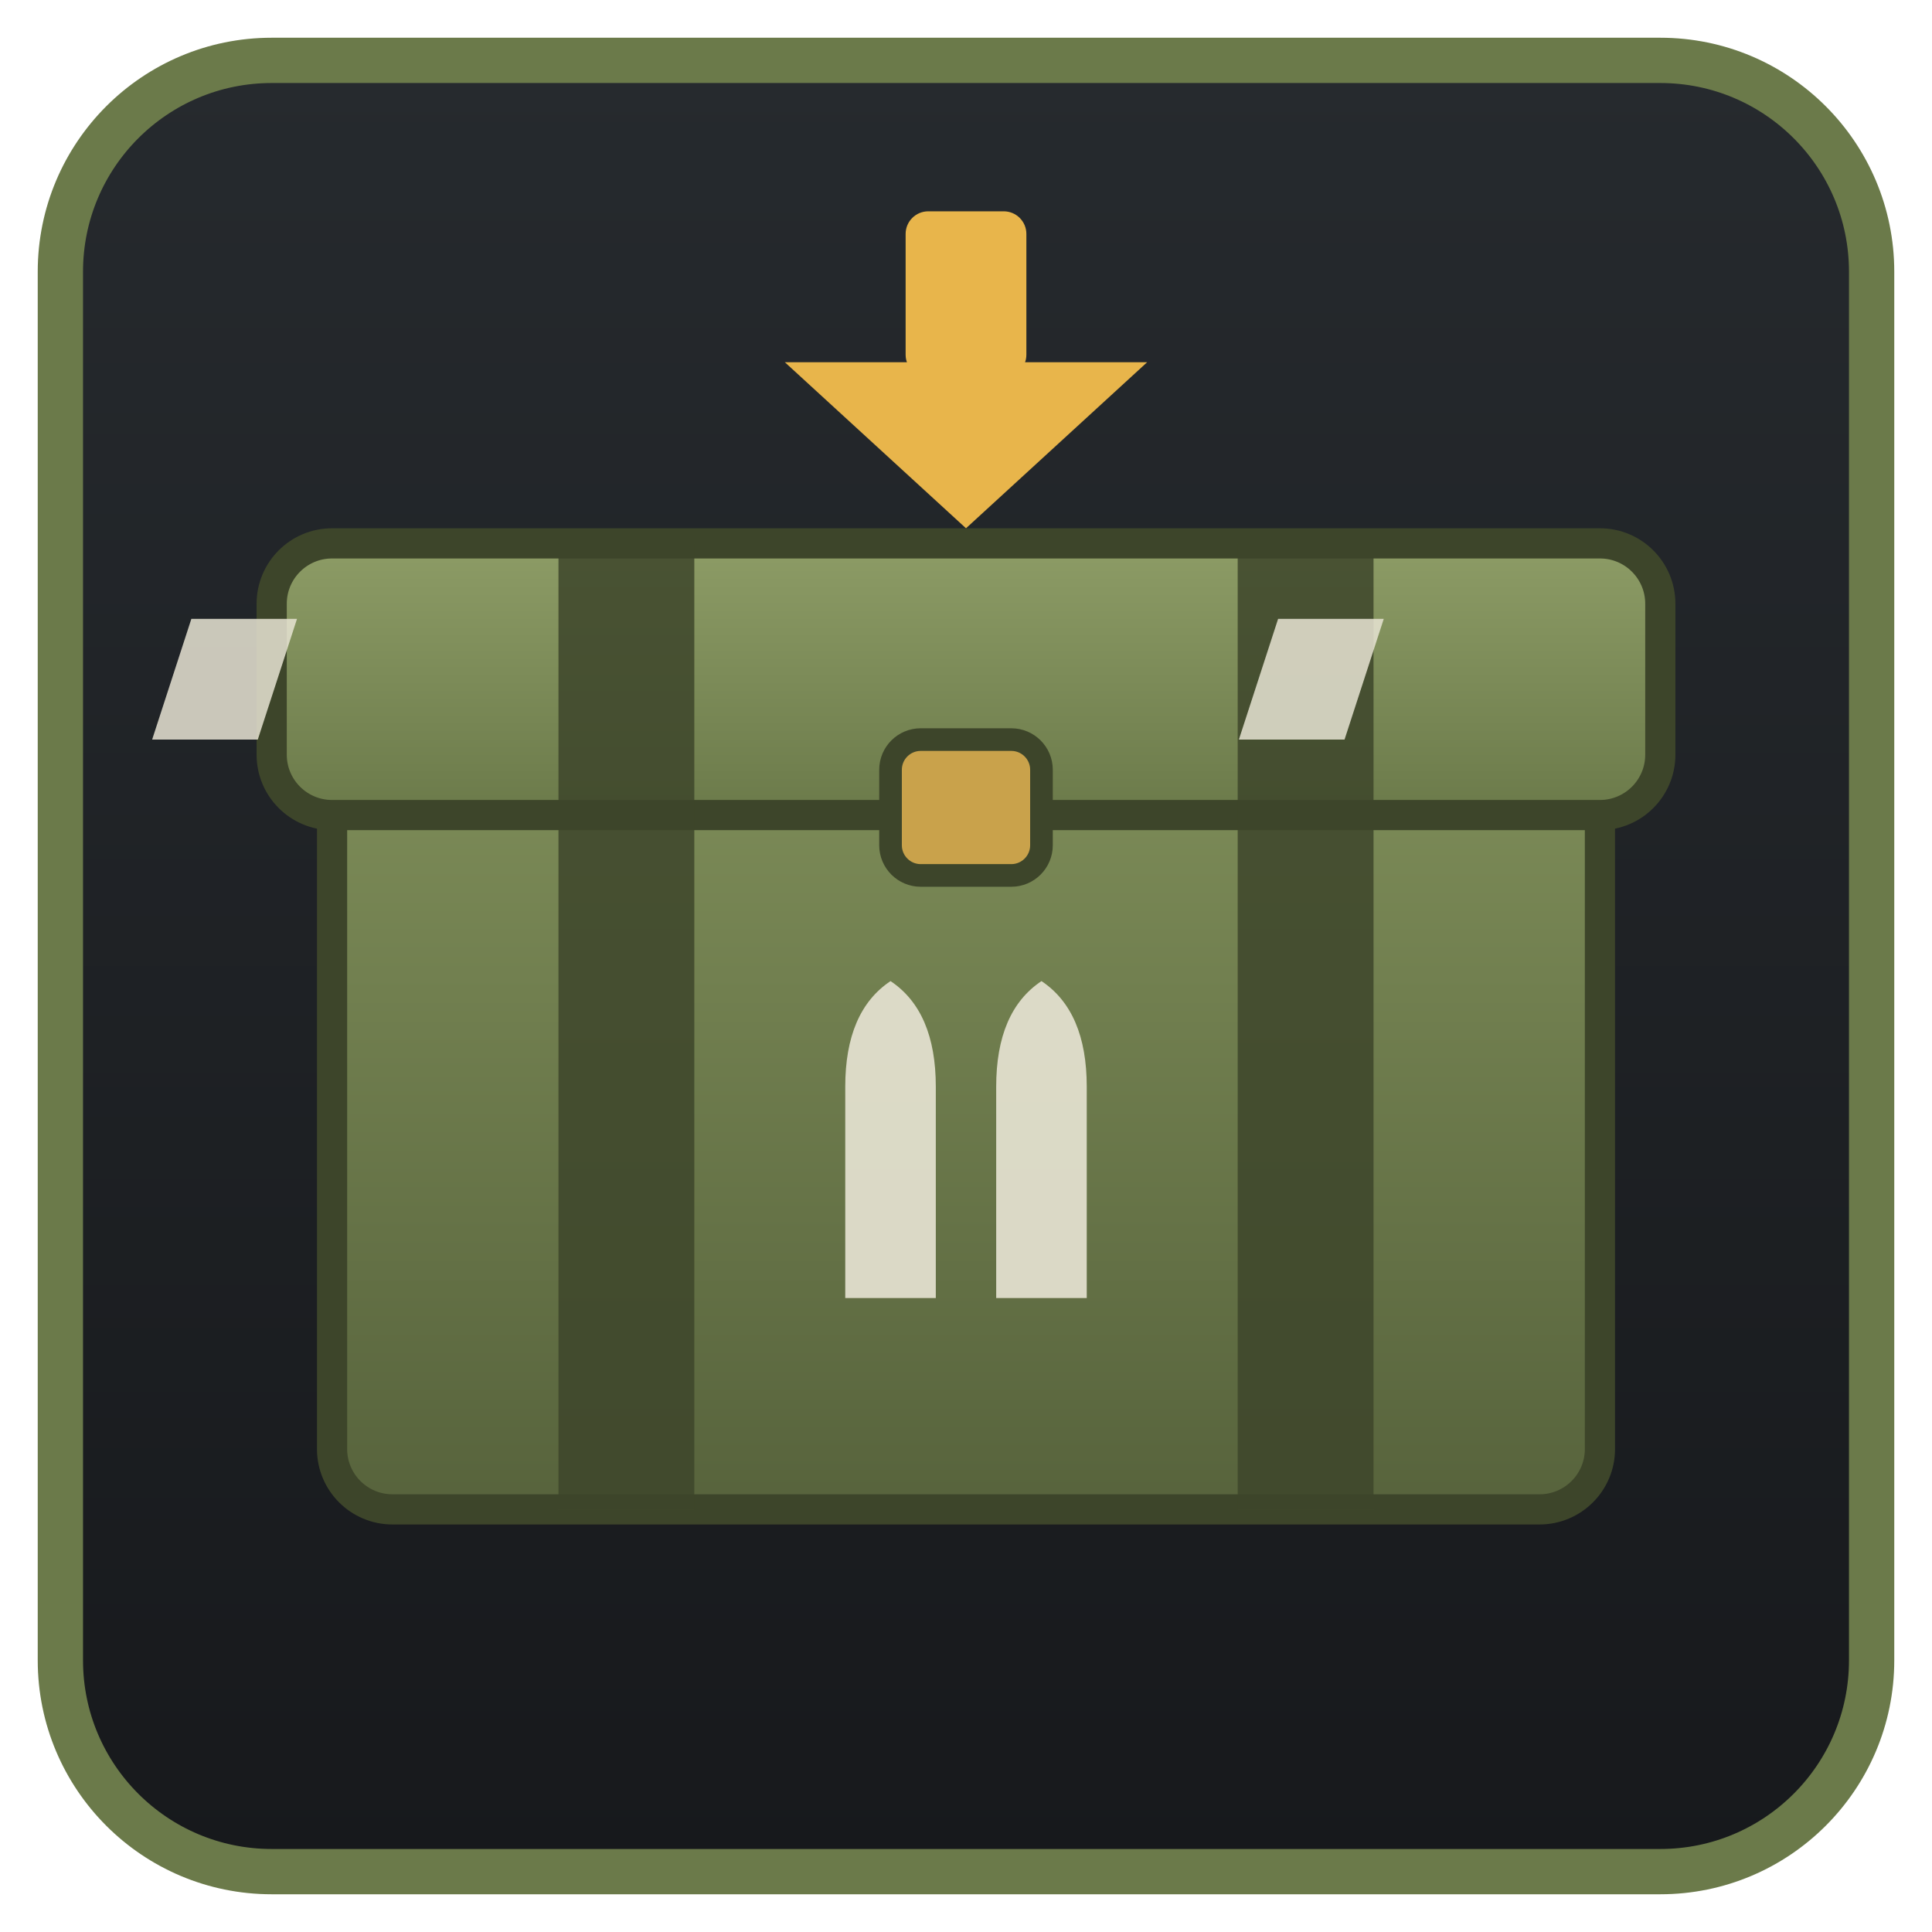
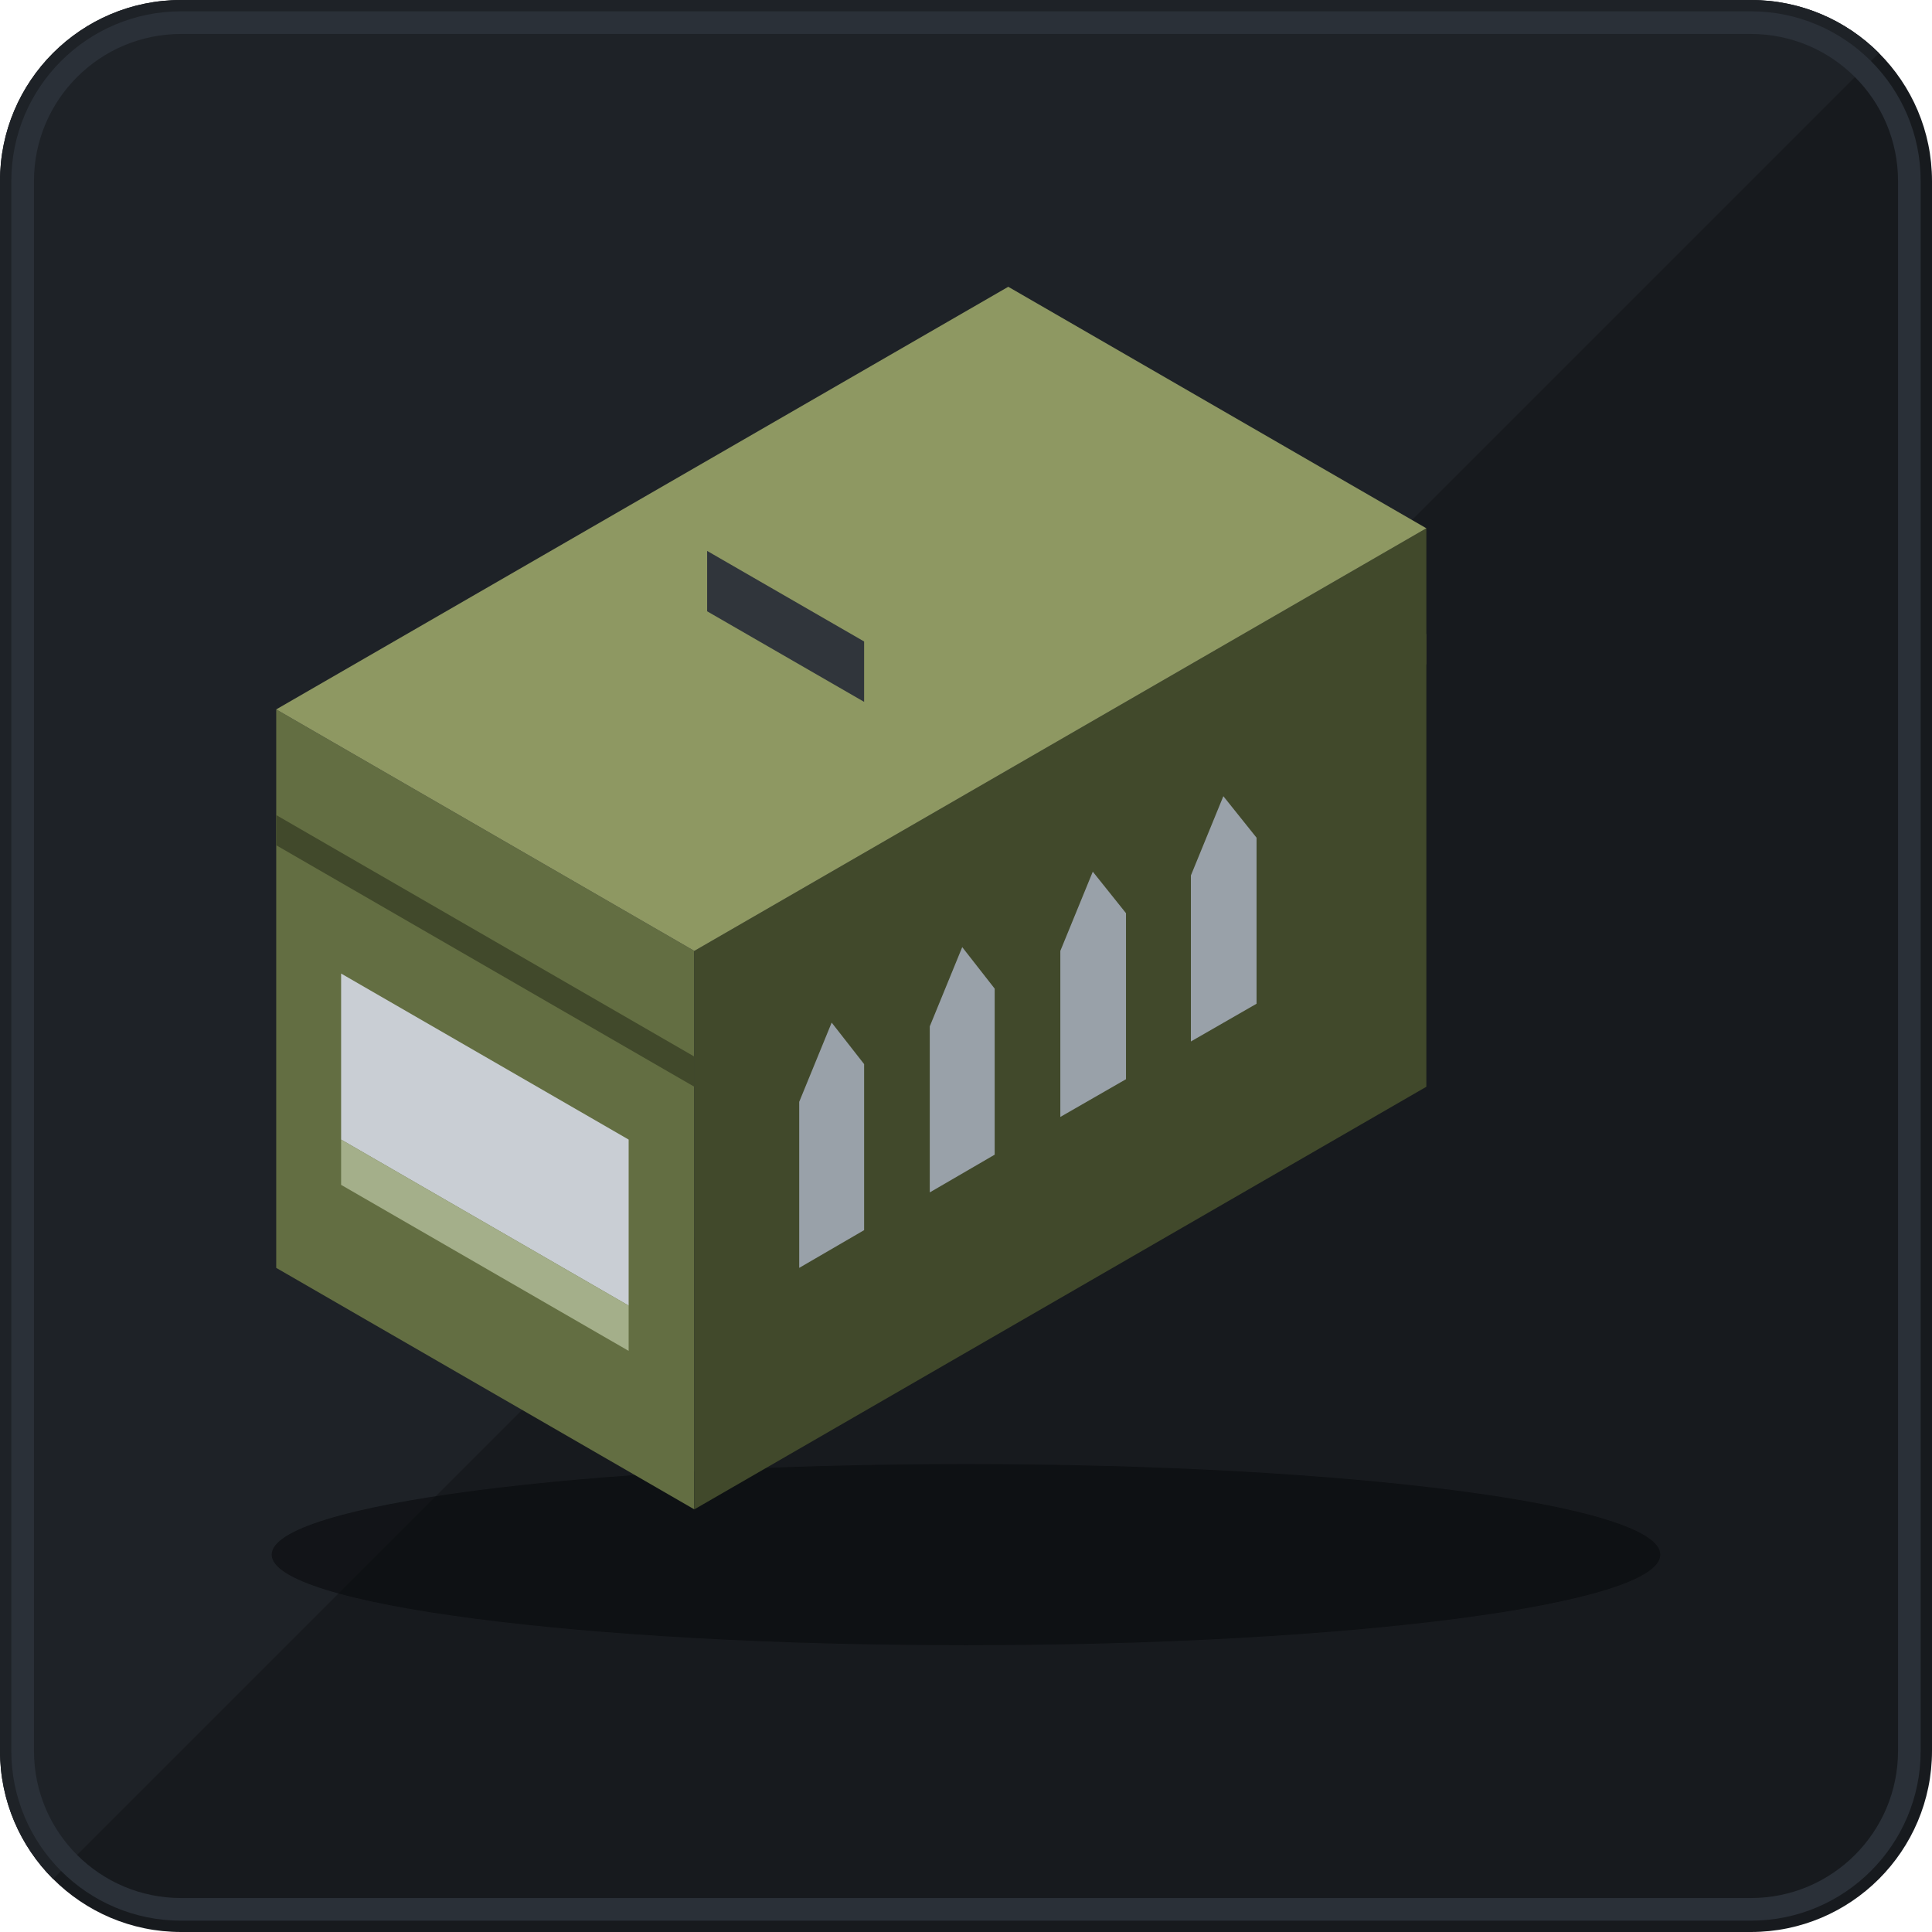
<svg xmlns="http://www.w3.org/2000/svg" viewBox="0 0 256 256">
-   <defs>
-     <linearGradient id="bg" x1="0" y1="0" x2="0" y2="1">
-       <stop offset="0" stop-color="#262a2e" />
-       <stop offset="1" stop-color="#17191c" />
-     </linearGradient>
-     <linearGradient id="crate" x1="0" y1="0" x2="0" y2="1">
-       <stop offset="0" stop-color="#7d8c58" />
-       <stop offset="1" stop-color="#57633c" />
-     </linearGradient>
-     <linearGradient id="lid" x1="0" y1="0" x2="0" y2="1">
-       <stop offset="0" stop-color="#8d9c66" />
-       <stop offset="1" stop-color="#6b7a4a" />
-     </linearGradient>
-   </defs>
-   <rect x="8" y="8" width="240" height="240" rx="28" fill="url(#bg)" stroke="#6b7a4a" stroke-width="6" />
-   <rect x="44" y="100" width="168" height="100" rx="8" fill="url(#crate)" stroke="#3d452a" stroke-width="4" />
-   <rect x="36" y="72" width="184" height="36" rx="8" fill="url(#lid)" stroke="#3d452a" stroke-width="4" />
-   <rect x="74" y="72" width="18" height="128" fill="#3d452a" opacity="0.85" />
-   <rect x="164" y="72" width="18" height="128" fill="#3d452a" opacity="0.85" />
-   <rect x="118" y="98" width="20" height="18" rx="4" fill="#c9a24b" stroke="#3d452a" stroke-width="3" />
-   <g transform="translate(106,128)">
-     <g fill="#e8e4d4">
-       <path d="M6 44 L6 16 Q6 6 12 2 Q18 6 18 16 L18 44 Z" opacity="0.9" />
-       <path d="M26 44 L26 16 Q26 6 32 2 Q38 6 38 16 L38 44 Z" opacity="0.9" />
-     </g>
+   <clipPath id="plateClip">
+     <rect x="0" y="0" width="256" height="256" rx="24" />
+   </clipPath>
+   <g clip-path="url(#plateClip)">
+     <rect x="0" y="0" width="256" height="256" fill="#171a1e" />
+     <polygon points="0,0 256,0 0,256" fill="#1e2227" />
  </g>
-   <g fill="#e8e4d4" opacity="0.85">
-     <rect x="52" y="82" width="14" height="16" transform="skewX(-18)" />
-     <rect x="196" y="82" width="14" height="16" transform="skewX(-18)" />
-   </g>
-   <g fill="#e8b54b">
-     <rect x="120" y="28" width="16" height="22" rx="3" />
-     <path d="M104 48 L128 70 L152 48 Z" />
-   </g>
+   <rect x="3" y="3" width="250" height="250" rx="21" fill="none" stroke="#2a3038" stroke-width="3" />
+   <ellipse cx="128" cy="206" rx="92" ry="12" fill="#07090b" opacity="0.55" />
+   <polygon points="92,200 36.6,168 36.6,94 92,126" fill="#636e42" />
+   <polygon points="92,200 189,144 189,70 92,126" fill="#41492b" />
+   <polygon points="92,126 189,70 133.6,38 36.6,94" fill="#8e9862" />
+   <polygon points="92,144 36.6,112 36.6,108 92,140" fill="#41492b" />
+   <polygon points="92,144 189,88 189,84 92,140" fill="#41492b" />
+   <polygon points="83.3,173 45.2,151 45.2,129 83.3,151" fill="#c9ced4" />
+   <polygon points="83.3,173 45.2,151 45.2,157 83.3,179" fill="#a4af8a" />
+   <polygon points="105.9,168 114.5,163 114.5,141 110.2,135.5 105.9,146" fill="#99a1a9" />
+   <polygon points="123.2,158 131.8,153 131.8,131 127.5,125.5 123.2,136" fill="#99a1a9" />
+   <polygon points="140.5,148 149.2,143 149.2,121 144.8,115.5 140.5,126" fill="#99a1a9" />
+   <polygon points="157.8,138 166.5,133 166.5,111 162.1,105.5 157.8,116" fill="#99a1a9" />
+   <polygon points="114.5,93 93.7,81 93.7,73 114.5,85" fill="#30353b" />
</svg>
